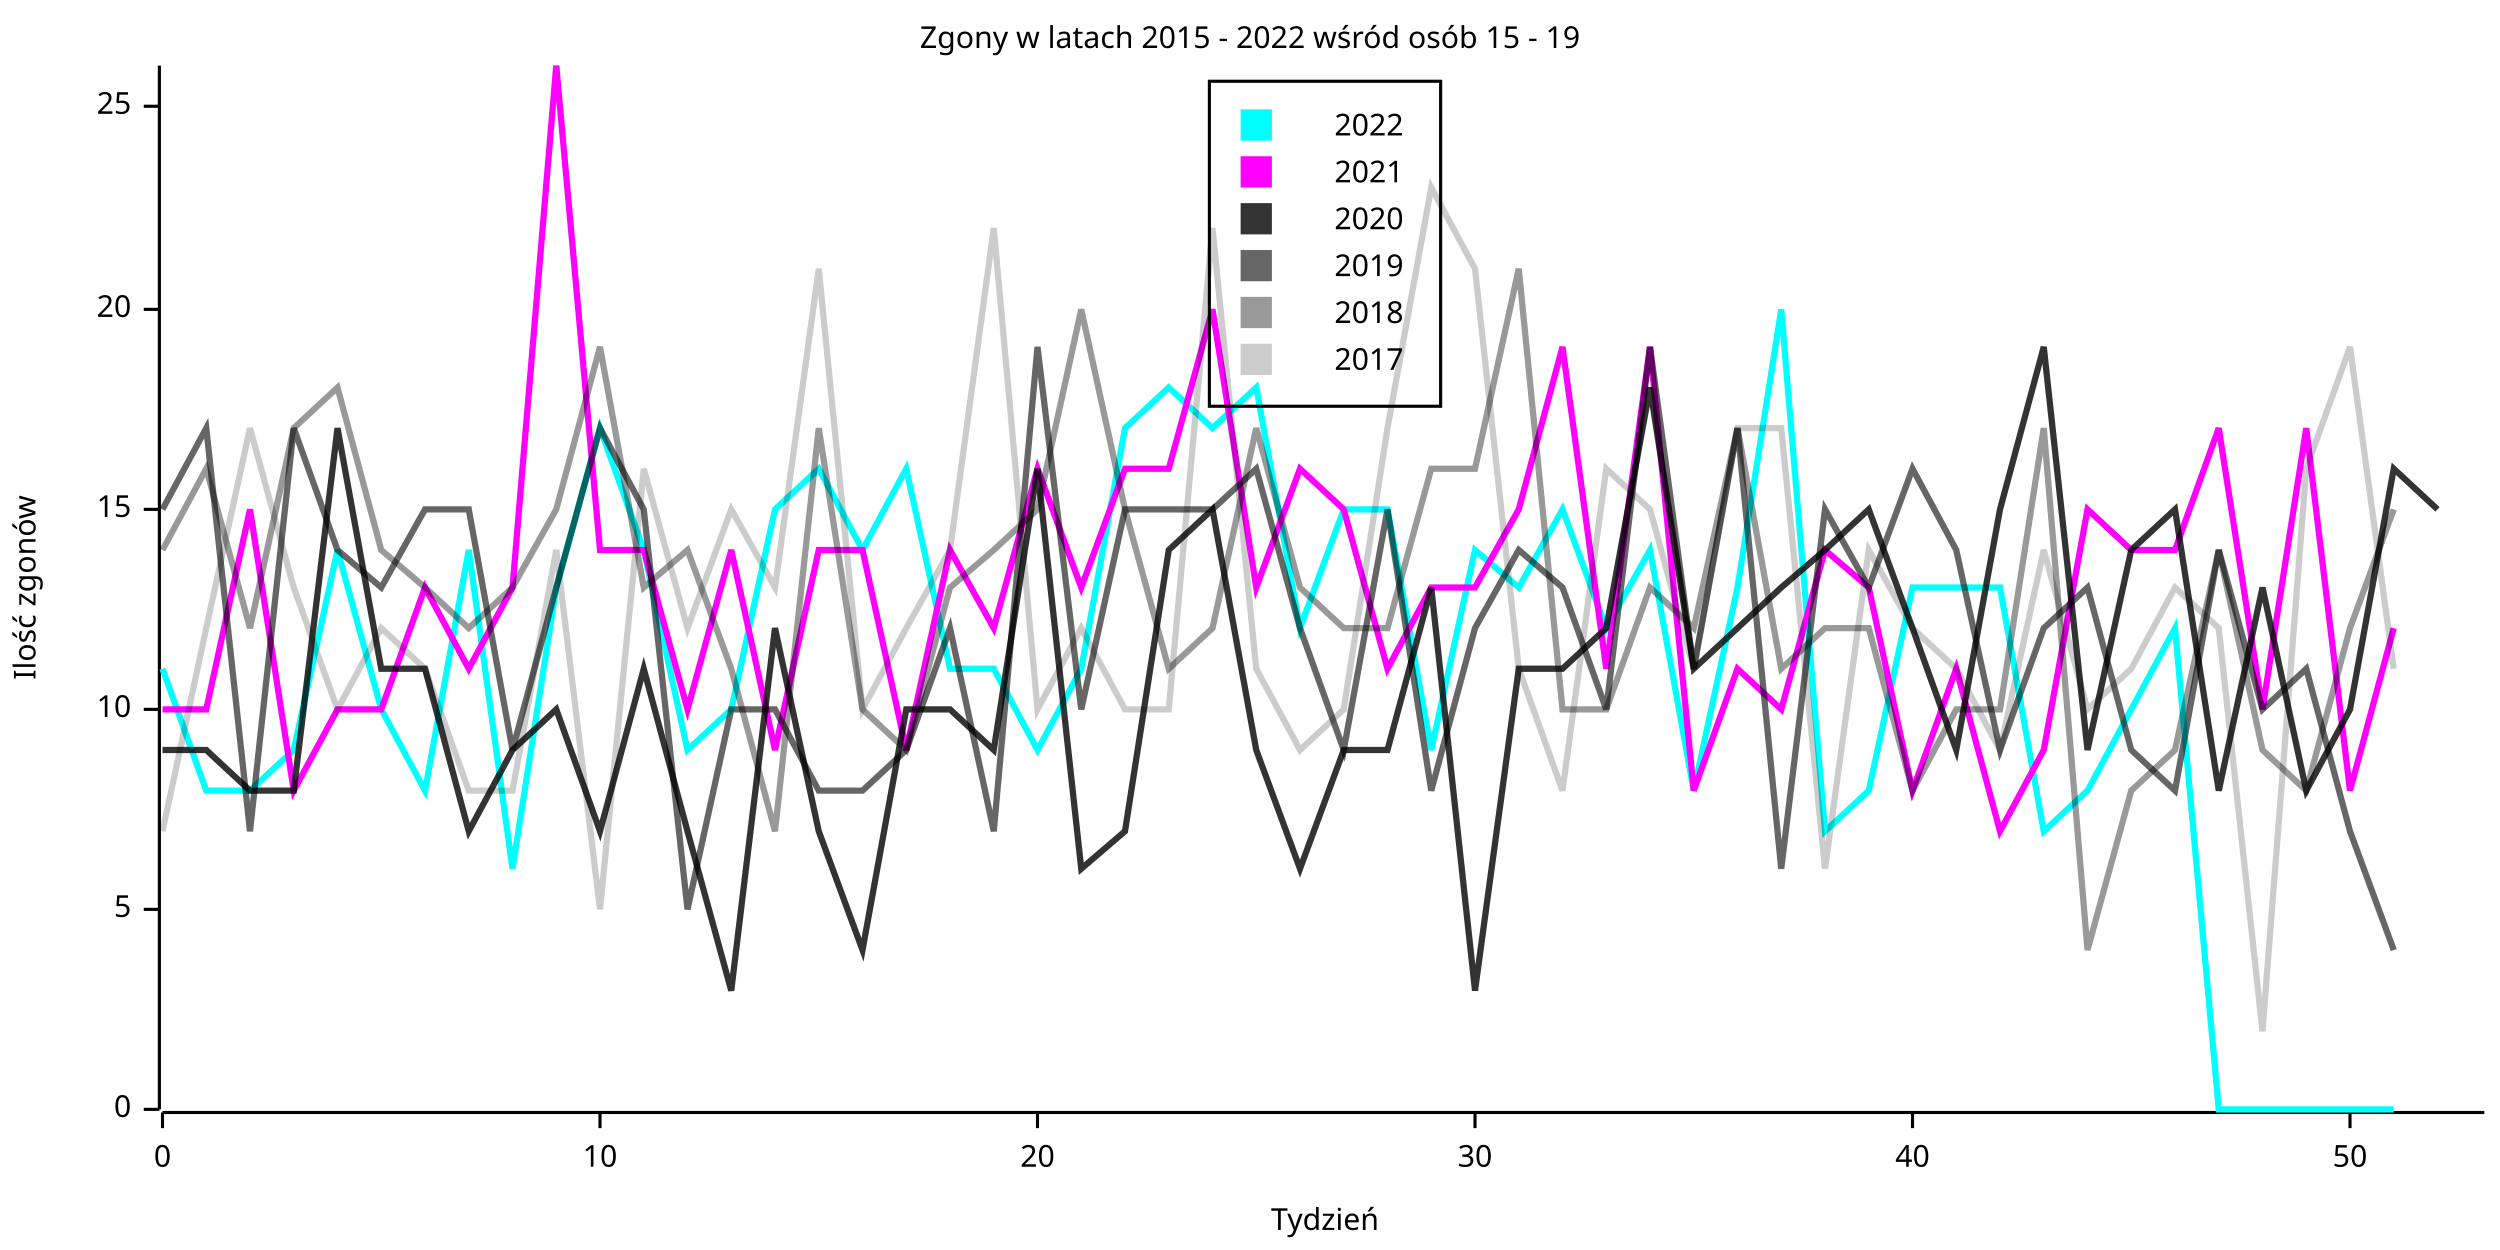
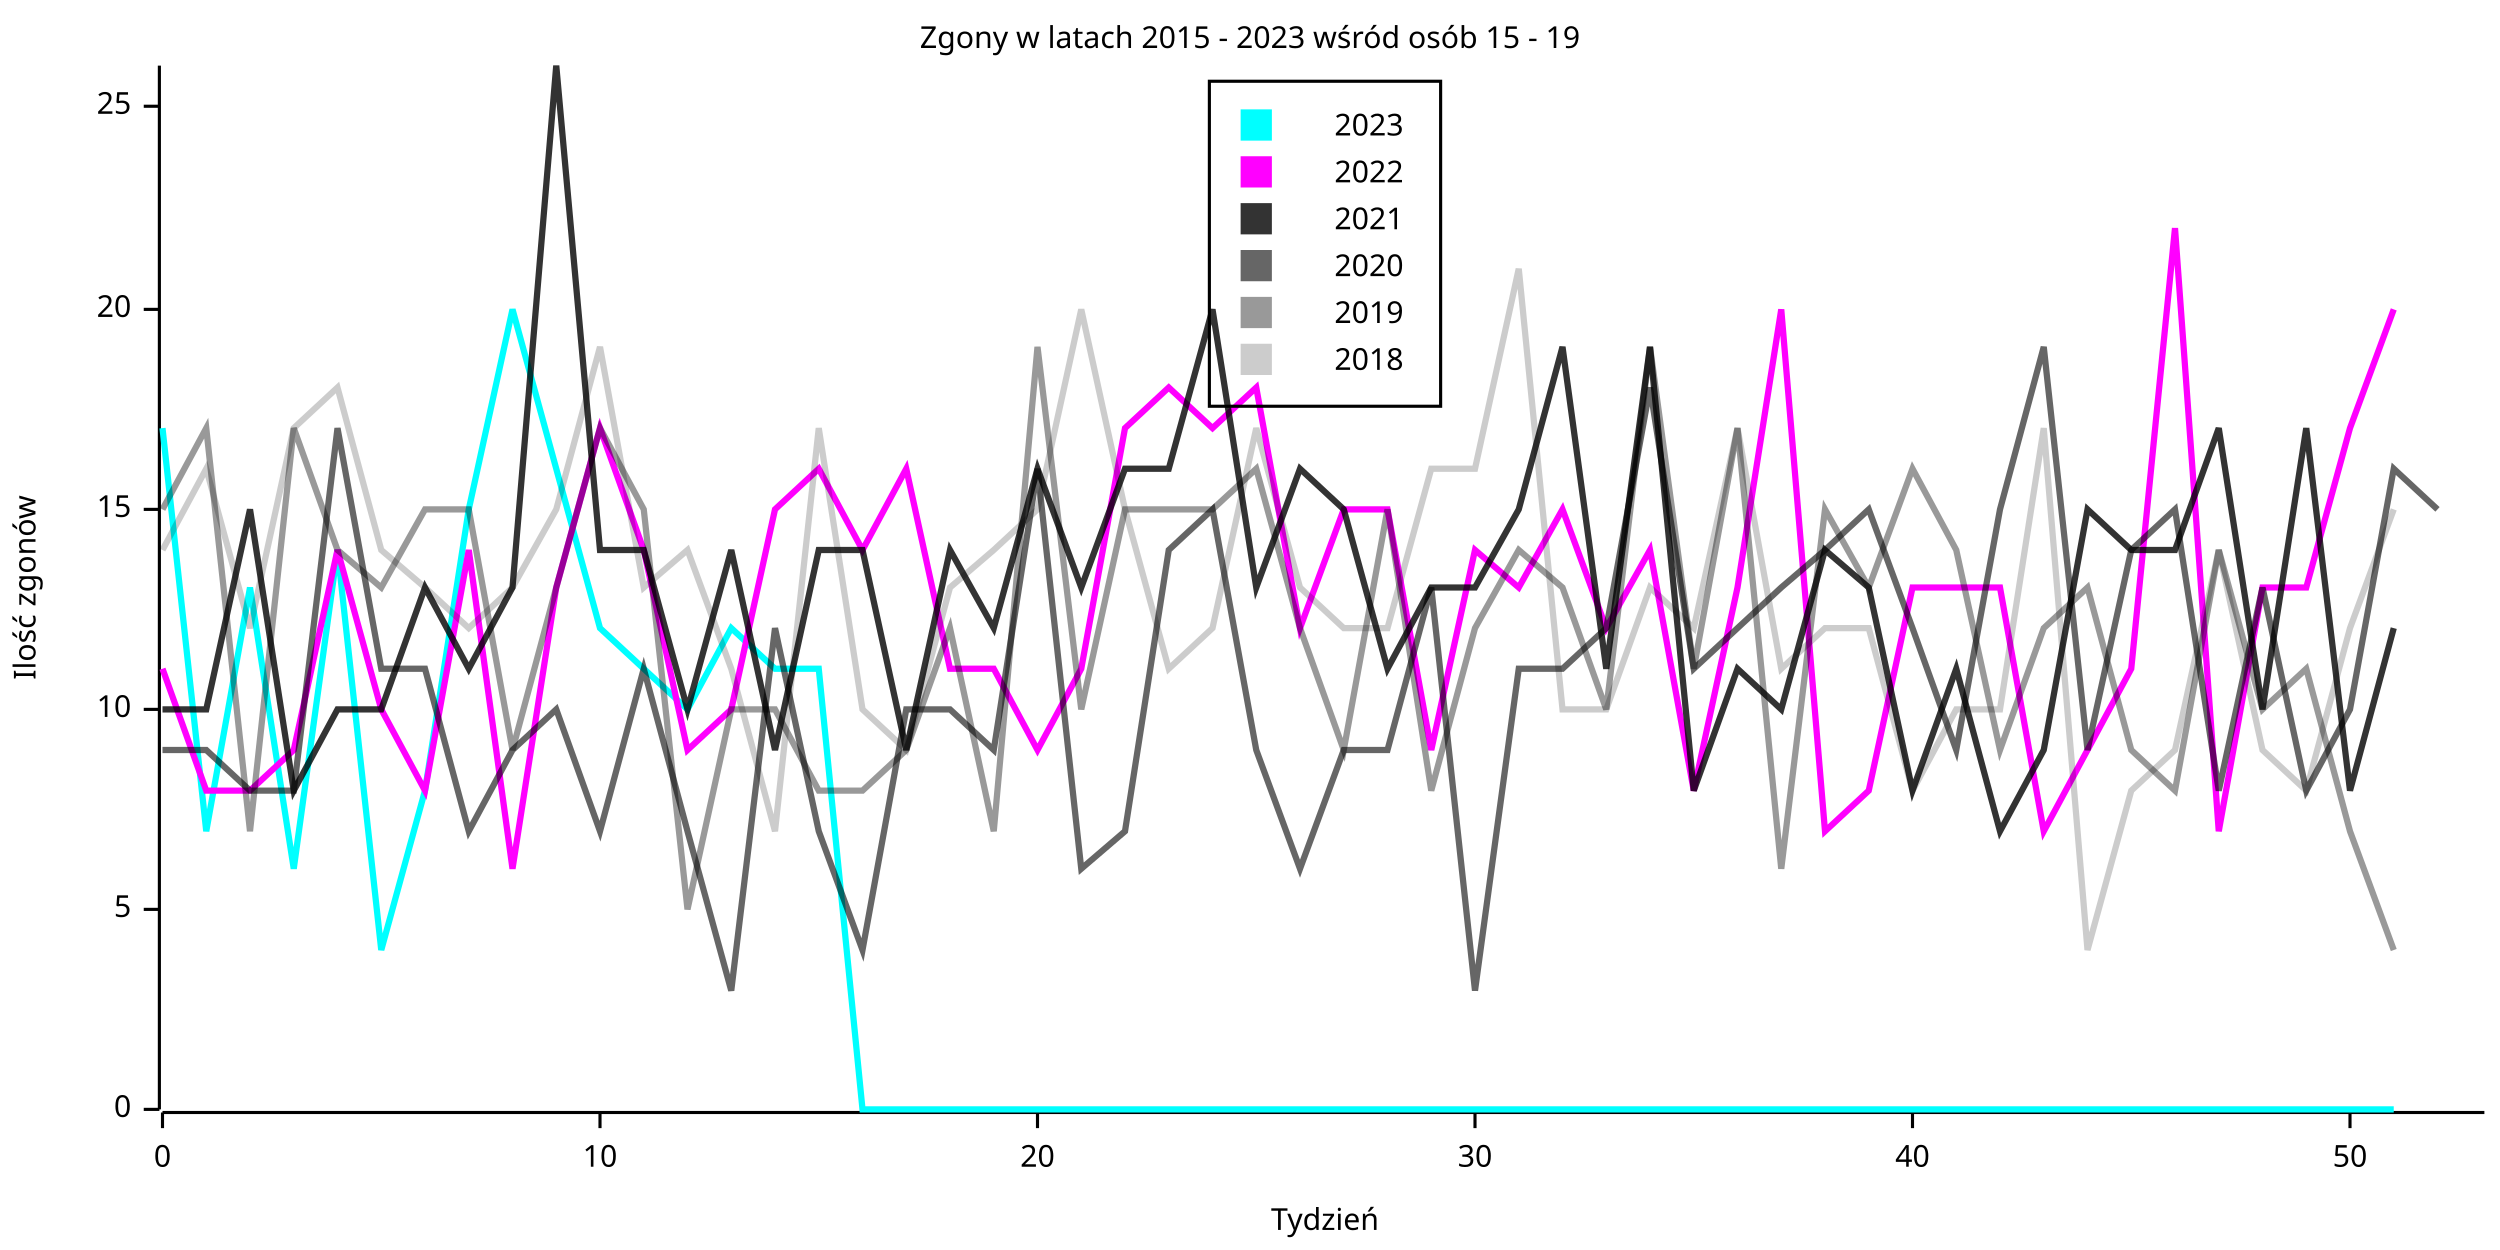
<svg xmlns="http://www.w3.org/2000/svg" width="800" height="400" viewBox="0 0 800 400">
  <rect x="0" y="0" width="800" height="400" opacity="1" fill="#FFFFFF" stroke="none" />
  <text x="400" y="8" dy="0.76em" text-anchor="middle" font-family="sans-serif" font-size="9.677" opacity="1" fill="#000000">
- Zgony w latach 2015 - 2022 wśród osób 15 - 19
+ Zgony w latach 2015 - 2023 wśród osób 15 - 19
</text>
  <text x="4" y="188" dy="0.76em" text-anchor="middle" font-family="sans-serif" font-size="9.677" opacity="1" fill="#000000" transform="rotate(270, 4, 188)">
Ilość zgonów
</text>
  <text x="424" y="396" dy="-0.5ex" text-anchor="middle" font-family="sans-serif" font-size="9.677" opacity="1" fill="#000000">
Tydzień
</text>
  <polyline fill="none" opacity="1" stroke="#000000" stroke-width="1" points="51,21 51,355 " />
  <text x="42" y="355" dy="0.5ex" text-anchor="end" font-family="sans-serif" font-size="9.677" opacity="1" fill="#000000">
0
</text>
  <polyline fill="none" opacity="1" stroke="#000000" stroke-width="1" points="46,355 51,355 " />
  <text x="42" y="291" dy="0.5ex" text-anchor="end" font-family="sans-serif" font-size="9.677" opacity="1" fill="#000000">
5
</text>
  <polyline fill="none" opacity="1" stroke="#000000" stroke-width="1" points="46,291 51,291 " />
  <text x="42" y="227" dy="0.5ex" text-anchor="end" font-family="sans-serif" font-size="9.677" opacity="1" fill="#000000">
10
</text>
  <polyline fill="none" opacity="1" stroke="#000000" stroke-width="1" points="46,227 51,227 " />
  <text x="42" y="163" dy="0.5ex" text-anchor="end" font-family="sans-serif" font-size="9.677" opacity="1" fill="#000000">
15
</text>
  <polyline fill="none" opacity="1" stroke="#000000" stroke-width="1" points="46,163 51,163 " />
  <text x="42" y="99" dy="0.5ex" text-anchor="end" font-family="sans-serif" font-size="9.677" opacity="1" fill="#000000">
20
</text>
  <polyline fill="none" opacity="1" stroke="#000000" stroke-width="1" points="46,99 51,99 " />
  <text x="42" y="34" dy="0.5ex" text-anchor="end" font-family="sans-serif" font-size="9.677" opacity="1" fill="#000000">
25
</text>
  <polyline fill="none" opacity="1" stroke="#000000" stroke-width="1" points="46,34 51,34 " />
  <polyline fill="none" opacity="1" stroke="#000000" stroke-width="1" points="52,356 795,356 " />
  <text x="52" y="366" dy="0.76em" text-anchor="middle" font-family="sans-serif" font-size="9.677" opacity="1" fill="#000000">
0
</text>
  <polyline fill="none" opacity="1" stroke="#000000" stroke-width="1" points="52,356 52,361 " />
  <text x="192" y="366" dy="0.76em" text-anchor="middle" font-family="sans-serif" font-size="9.677" opacity="1" fill="#000000">
10
</text>
  <polyline fill="none" opacity="1" stroke="#000000" stroke-width="1" points="192,356 192,361 " />
  <text x="332" y="366" dy="0.76em" text-anchor="middle" font-family="sans-serif" font-size="9.677" opacity="1" fill="#000000">
20
</text>
  <polyline fill="none" opacity="1" stroke="#000000" stroke-width="1" points="332,356 332,361 " />
  <text x="472" y="366" dy="0.76em" text-anchor="middle" font-family="sans-serif" font-size="9.677" opacity="1" fill="#000000">
30
</text>
  <polyline fill="none" opacity="1" stroke="#000000" stroke-width="1" points="472,356 472,361 " />
  <text x="612" y="366" dy="0.76em" text-anchor="middle" font-family="sans-serif" font-size="9.677" opacity="1" fill="#000000">
40
</text>
  <polyline fill="none" opacity="1" stroke="#000000" stroke-width="1" points="612,356 612,361 " />
  <text x="752" y="366" dy="0.76em" text-anchor="middle" font-family="sans-serif" font-size="9.677" opacity="1" fill="#000000">
50
</text>
  <polyline fill="none" opacity="1" stroke="#000000" stroke-width="1" points="752,356 752,361 " />
-   <polyline fill="none" opacity="1" stroke="#00FFFF" stroke-width="2" points="52,214 66,253 80,253 94,240 108,176 122,227 136,253 150,176 164,278 178,188 192,137 206,176 220,240 234,227 248,163 262,150 276,176 290,150 304,214 318,214 332,240 346,214 360,137 374,124 388,137 402,124 416,201 430,163 444,163 458,240 472,176 486,188 500,163 514,201 528,176 542,253 556,188 570,99 584,266 598,253 612,188 626,188 640,188 654,266 668,253 682,227 696,201 710,355 724,355 738,355 752,355 766,355 " />
-   <polyline fill="none" opacity="1" stroke="#FF00FF" stroke-width="2" points="52,227 66,227 80,163 94,253 108,227 122,227 136,188 150,214 164,188 178,21 192,176 206,176 220,227 234,176 248,240 262,176 276,176 290,240 304,176 318,201 332,150 346,188 360,150 374,150 388,99 402,188 416,150 430,163 444,214 458,188 472,188 486,163 500,111 514,214 528,111 542,253 556,214 570,227 584,176 598,188 612,253 626,214 640,266 654,240 668,163 682,176 696,176 710,137 724,227 738,137 752,253 766,201 " />
-   <polyline fill="none" opacity="0.8" stroke="#000000" stroke-width="2" points="52,240 66,240 80,253 94,253 108,137 122,214 136,214 150,266 164,240 178,227 192,266 206,214 220,266 234,317 248,201 262,266 276,304 290,227 304,227 318,240 332,150 346,278 360,266 374,176 388,163 402,240 416,278 430,240 444,240 458,188 472,317 486,214 500,214 514,201 528,124 542,214 556,201 570,188 584,176 598,163 612,201 626,240 640,163 654,111 668,240 682,176 696,163 710,253 724,188 738,253 752,227 766,150 780,163 " />
-   <polyline fill="none" opacity="0.6" stroke="#000000" stroke-width="2" points="52,163 66,137 80,266 94,137 108,176 122,188 136,163 150,163 164,240 178,188 192,137 206,163 220,291 234,227 248,227 262,253 276,253 290,240 304,201 318,266 332,111 346,227 360,163 374,163 388,163 402,150 416,201 430,240 444,163 458,253 472,201 486,176 500,188 514,227 528,111 542,214 556,137 570,278 584,163 598,188 612,150 626,176 640,240 654,201 668,188 682,240 696,253 710,176 724,227 738,214 752,266 766,304 " />
-   <polyline fill="none" opacity="0.4" stroke="#000000" stroke-width="2" points="52,176 66,150 80,201 94,137 108,124 122,176 136,188 150,201 164,188 178,163 192,111 206,188 220,176 234,214 248,266 262,137 276,227 290,240 304,188 318,176 332,163 346,99 360,163 374,214 388,201 402,137 416,188 430,201 444,201 458,150 472,150 486,86 500,227 514,227 528,188 542,201 556,137 570,214 584,201 598,201 612,253 626,227 640,227 654,137 668,304 682,253 696,240 710,176 724,240 738,253 752,201 766,163 " />
-   <polyline fill="none" opacity="0.2" stroke="#000000" stroke-width="2" points="52,266 66,201 80,137 94,188 108,227 122,201 136,214 150,253 164,253 178,176 192,291 206,150 220,201 234,163 248,188 262,86 276,227 290,201 304,176 318,73 332,227 346,201 360,227 374,227 388,73 402,214 416,240 430,227 444,137 458,60 472,86 486,214 500,253 514,150 528,163 542,214 556,137 570,137 584,278 598,176 612,201 626,214 640,240 654,176 668,227 682,214 696,188 710,201 724,330 738,150 752,111 766,214 " />
+   <polyline fill="none" opacity="1" stroke="#00FFFF" stroke-width="2" points="52,137 66,266 80,188 94,278 108,176 122,304 136,253 150,163 164,99 178,150 192,201 206,214 220,227 234,201 248,214 262,214 276,355 290,355 304,355 318,355 332,355 346,355 360,355 374,355 388,355 402,355 416,355 430,355 444,355 458,355 472,355 486,355 500,355 514,355 528,355 542,355 556,355 570,355 584,355 598,355 612,355 626,355 640,355 654,355 668,355 682,355 696,355 710,355 724,355 738,355 752,355 766,355 " />
+   <polyline fill="none" opacity="1" stroke="#FF00FF" stroke-width="2" points="52,214 66,253 80,253 94,240 108,176 122,227 136,253 150,176 164,278 178,188 192,137 206,176 220,240 234,227 248,163 262,150 276,176 290,150 304,214 318,214 332,240 346,214 360,137 374,124 388,137 402,124 416,201 430,163 444,163 458,240 472,176 486,188 500,163 514,201 528,176 542,253 556,188 570,99 584,266 598,253 612,188 626,188 640,188 654,266 668,240 682,214 696,73 710,266 724,188 738,188 752,137 766,99 " />
+   <polyline fill="none" opacity="0.8" stroke="#000000" stroke-width="2" points="52,227 66,227 80,163 94,253 108,227 122,227 136,188 150,214 164,188 178,21 192,176 206,176 220,227 234,176 248,240 262,176 276,176 290,240 304,176 318,201 332,150 346,188 360,150 374,150 388,99 402,188 416,150 430,163 444,214 458,188 472,188 486,163 500,111 514,214 528,111 542,253 556,214 570,227 584,176 598,188 612,253 626,214 640,266 654,240 668,163 682,176 696,176 710,137 724,227 738,137 752,253 766,201 " />
+   <polyline fill="none" opacity="0.6" stroke="#000000" stroke-width="2" points="52,240 66,240 80,253 94,253 108,137 122,214 136,214 150,266 164,240 178,227 192,266 206,214 220,266 234,317 248,201 262,266 276,304 290,227 304,227 318,240 332,150 346,278 360,266 374,176 388,163 402,240 416,278 430,240 444,240 458,188 472,317 486,214 500,214 514,201 528,124 542,214 556,201 570,188 584,176 598,163 612,201 626,240 640,163 654,111 668,240 682,176 696,163 710,253 724,188 738,253 752,227 766,150 780,163 " />
+   <polyline fill="none" opacity="0.4" stroke="#000000" stroke-width="2" points="52,163 66,137 80,266 94,137 108,176 122,188 136,163 150,163 164,240 178,188 192,137 206,163 220,291 234,227 248,227 262,253 276,253 290,240 304,201 318,266 332,111 346,227 360,163 374,163 388,163 402,150 416,201 430,240 444,163 458,253 472,201 486,176 500,188 514,227 528,111 542,214 556,137 570,278 584,163 598,188 612,150 626,176 640,240 654,201 668,188 682,240 696,253 710,176 724,227 738,214 752,266 766,304 " />
+   <polyline fill="none" opacity="0.2" stroke="#000000" stroke-width="2" points="52,176 66,150 80,201 94,137 108,124 122,176 136,188 150,201 164,188 178,163 192,111 206,188 220,176 234,214 248,266 262,137 276,227 290,240 304,188 318,176 332,163 346,99 360,163 374,214 388,201 402,137 416,188 430,201 444,201 458,150 472,150 486,86 500,227 514,227 528,188 542,201 556,137 570,214 584,201 598,201 612,253 626,227 640,227 654,137 668,304 682,253 696,240 710,176 724,240 738,253 752,201 766,163 " />
  <rect x="387" y="26" width="74" height="104" opacity="1" fill="none" stroke="#000000" />
  <text x="427" y="36" dy="0.76em" text-anchor="start" font-family="sans-serif" font-size="9.677" opacity="1" fill="#000000">
+ 2023
+ </text>
+   <text x="427" y="51" dy="0.76em" text-anchor="start" font-family="sans-serif" font-size="9.677" opacity="1" fill="#000000">
2022
</text>
-   <text x="427" y="51" dy="0.76em" text-anchor="start" font-family="sans-serif" font-size="9.677" opacity="1" fill="#000000">
+   <text x="427" y="66" dy="0.76em" text-anchor="start" font-family="sans-serif" font-size="9.677" opacity="1" fill="#000000">
2021
</text>
-   <text x="427" y="66" dy="0.76em" text-anchor="start" font-family="sans-serif" font-size="9.677" opacity="1" fill="#000000">
+   <text x="427" y="81" dy="0.76em" text-anchor="start" font-family="sans-serif" font-size="9.677" opacity="1" fill="#000000">
2020
</text>
-   <text x="427" y="81" dy="0.76em" text-anchor="start" font-family="sans-serif" font-size="9.677" opacity="1" fill="#000000">
+   <text x="427" y="96" dy="0.76em" text-anchor="start" font-family="sans-serif" font-size="9.677" opacity="1" fill="#000000">
2019
</text>
-   <text x="427" y="96" dy="0.76em" text-anchor="start" font-family="sans-serif" font-size="9.677" opacity="1" fill="#000000">
+   <text x="427" y="111" dy="0.76em" text-anchor="start" font-family="sans-serif" font-size="9.677" opacity="1" fill="#000000">
2018
- </text>
-   <text x="427" y="111" dy="0.76em" text-anchor="start" font-family="sans-serif" font-size="9.677" opacity="1" fill="#000000">
- 2017
</text>
  <rect x="397" y="35" width="10" height="10" opacity="1" fill="#00FFFF" stroke="none" />
  <rect x="397" y="50" width="10" height="10" opacity="1" fill="#FF00FF" stroke="none" />
  <rect x="397" y="65" width="10" height="10" opacity="0.8" fill="#000000" stroke="none" />
  <rect x="397" y="80" width="10" height="10" opacity="0.6" fill="#000000" stroke="none" />
  <rect x="397" y="95" width="10" height="10" opacity="0.4" fill="#000000" stroke="none" />
  <rect x="397" y="110" width="10" height="10" opacity="0.2" fill="#000000" stroke="none" />
</svg>
